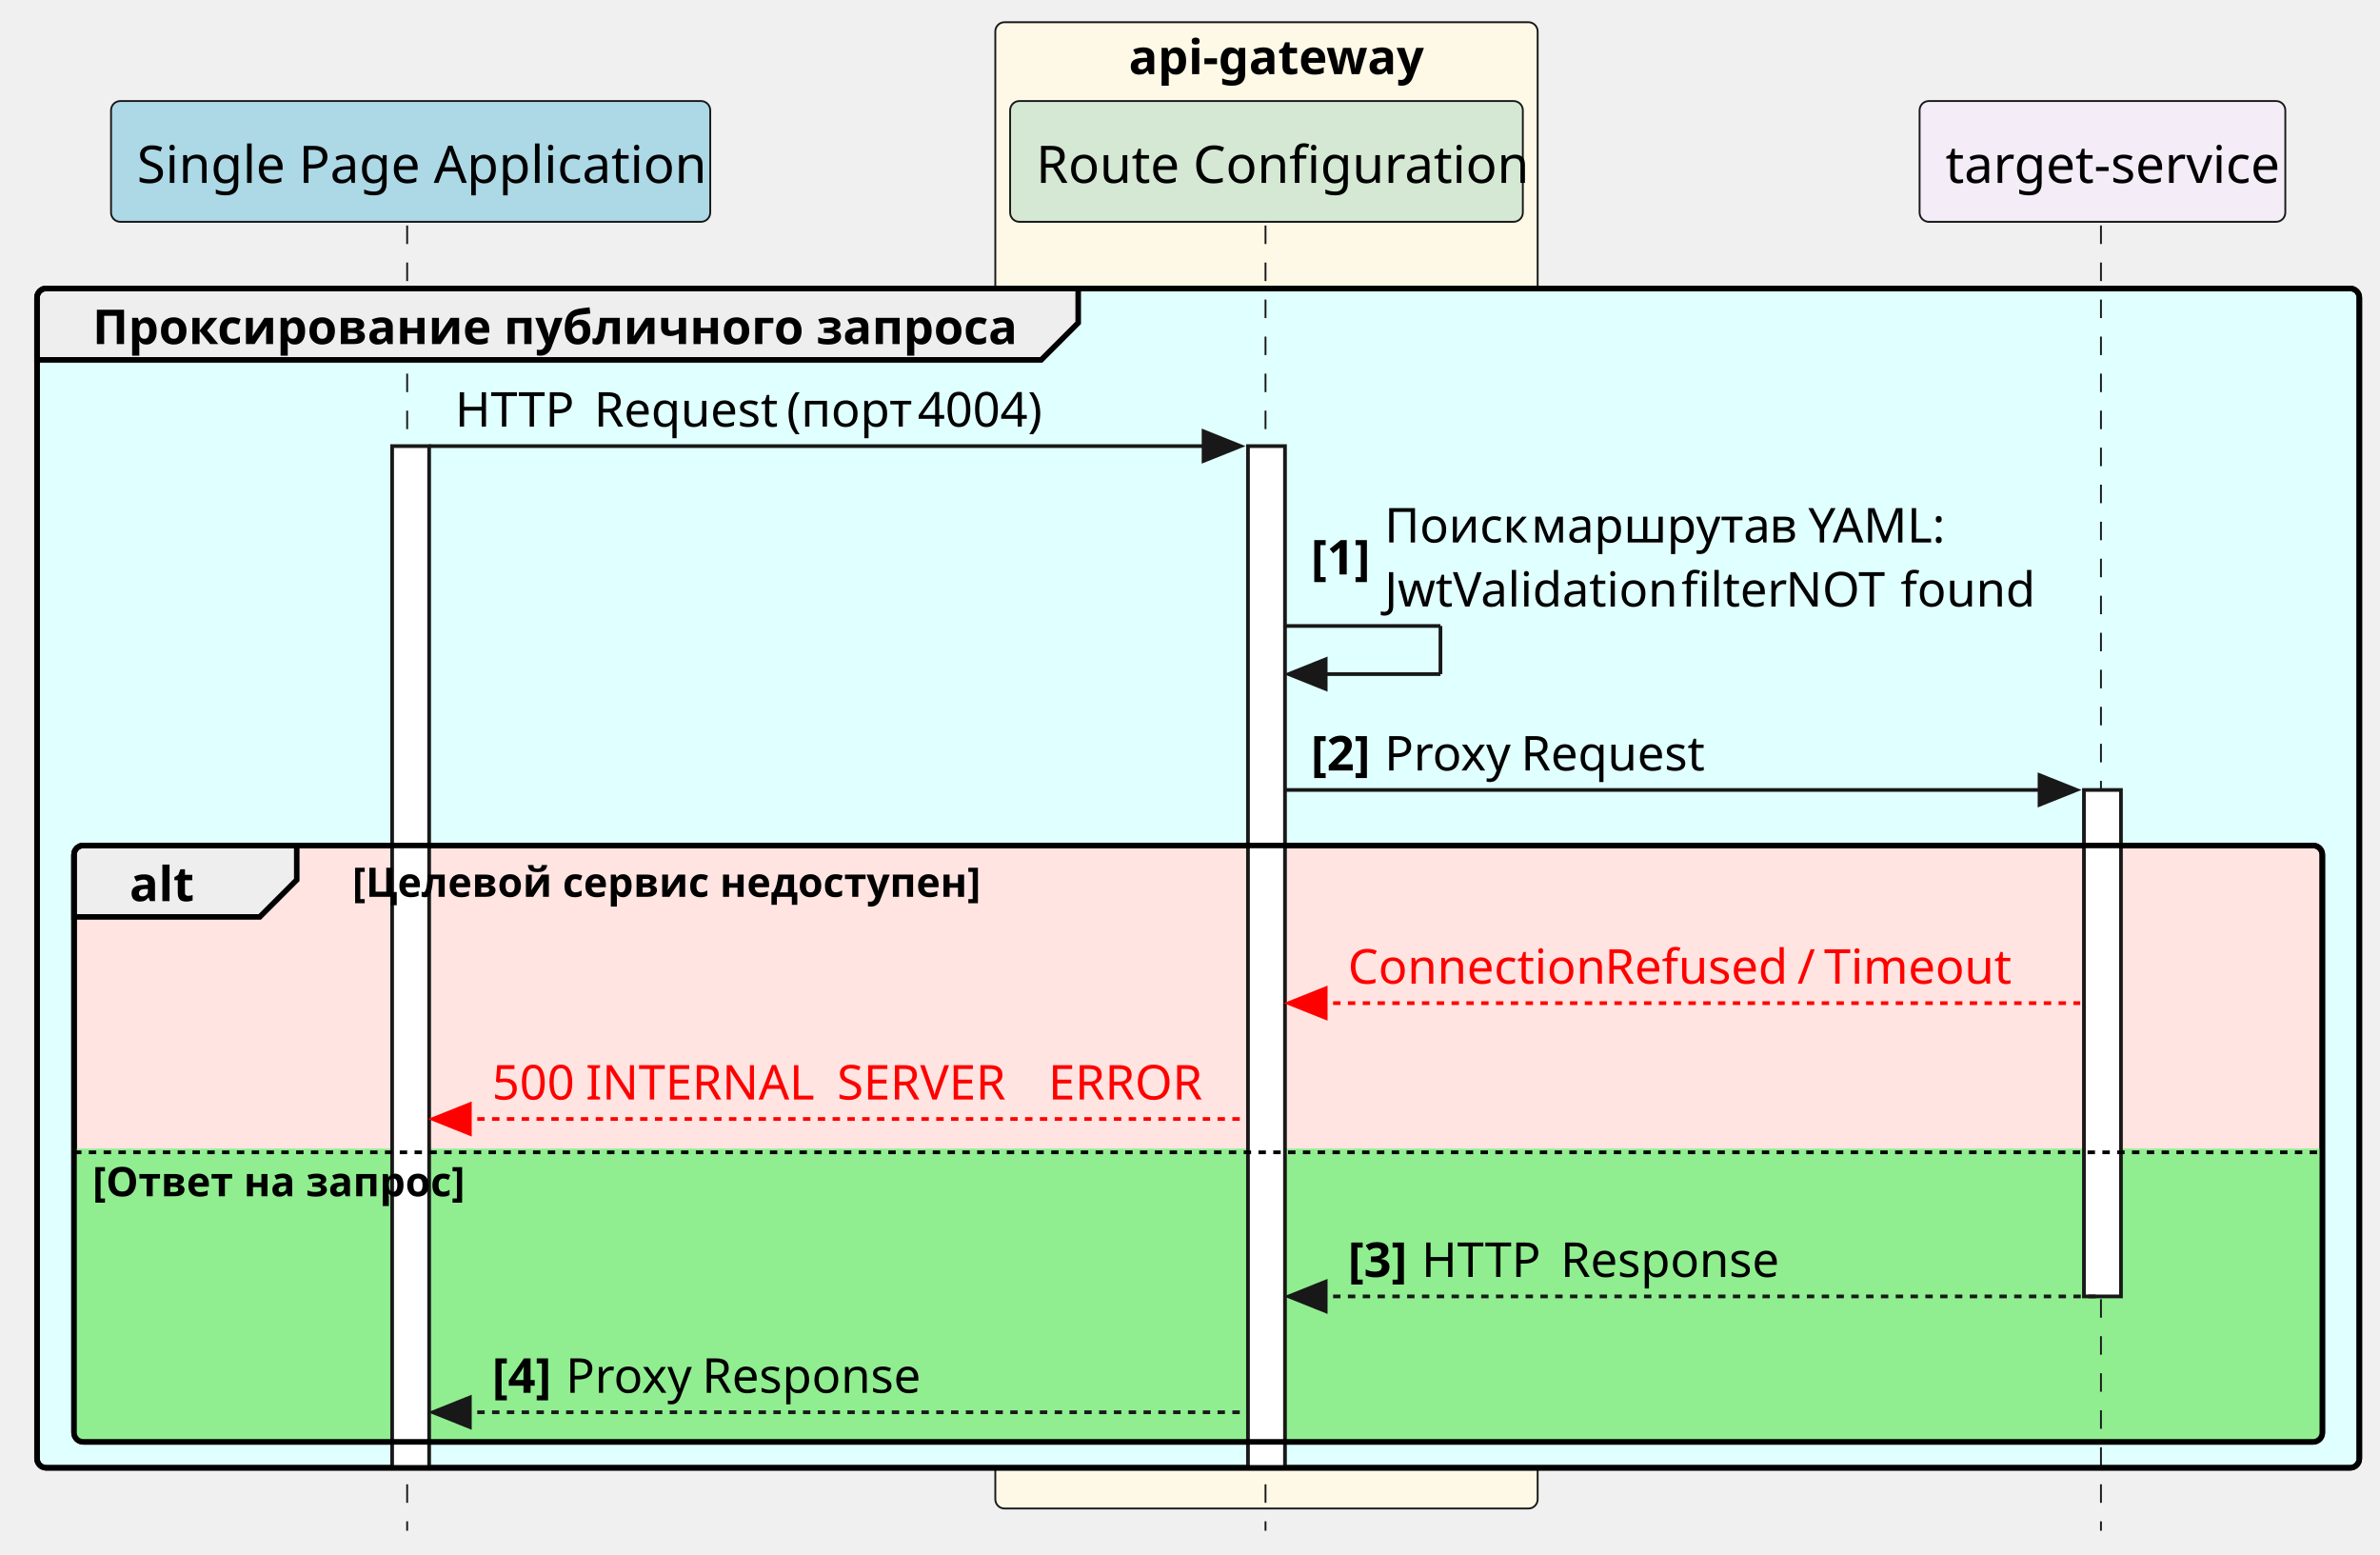
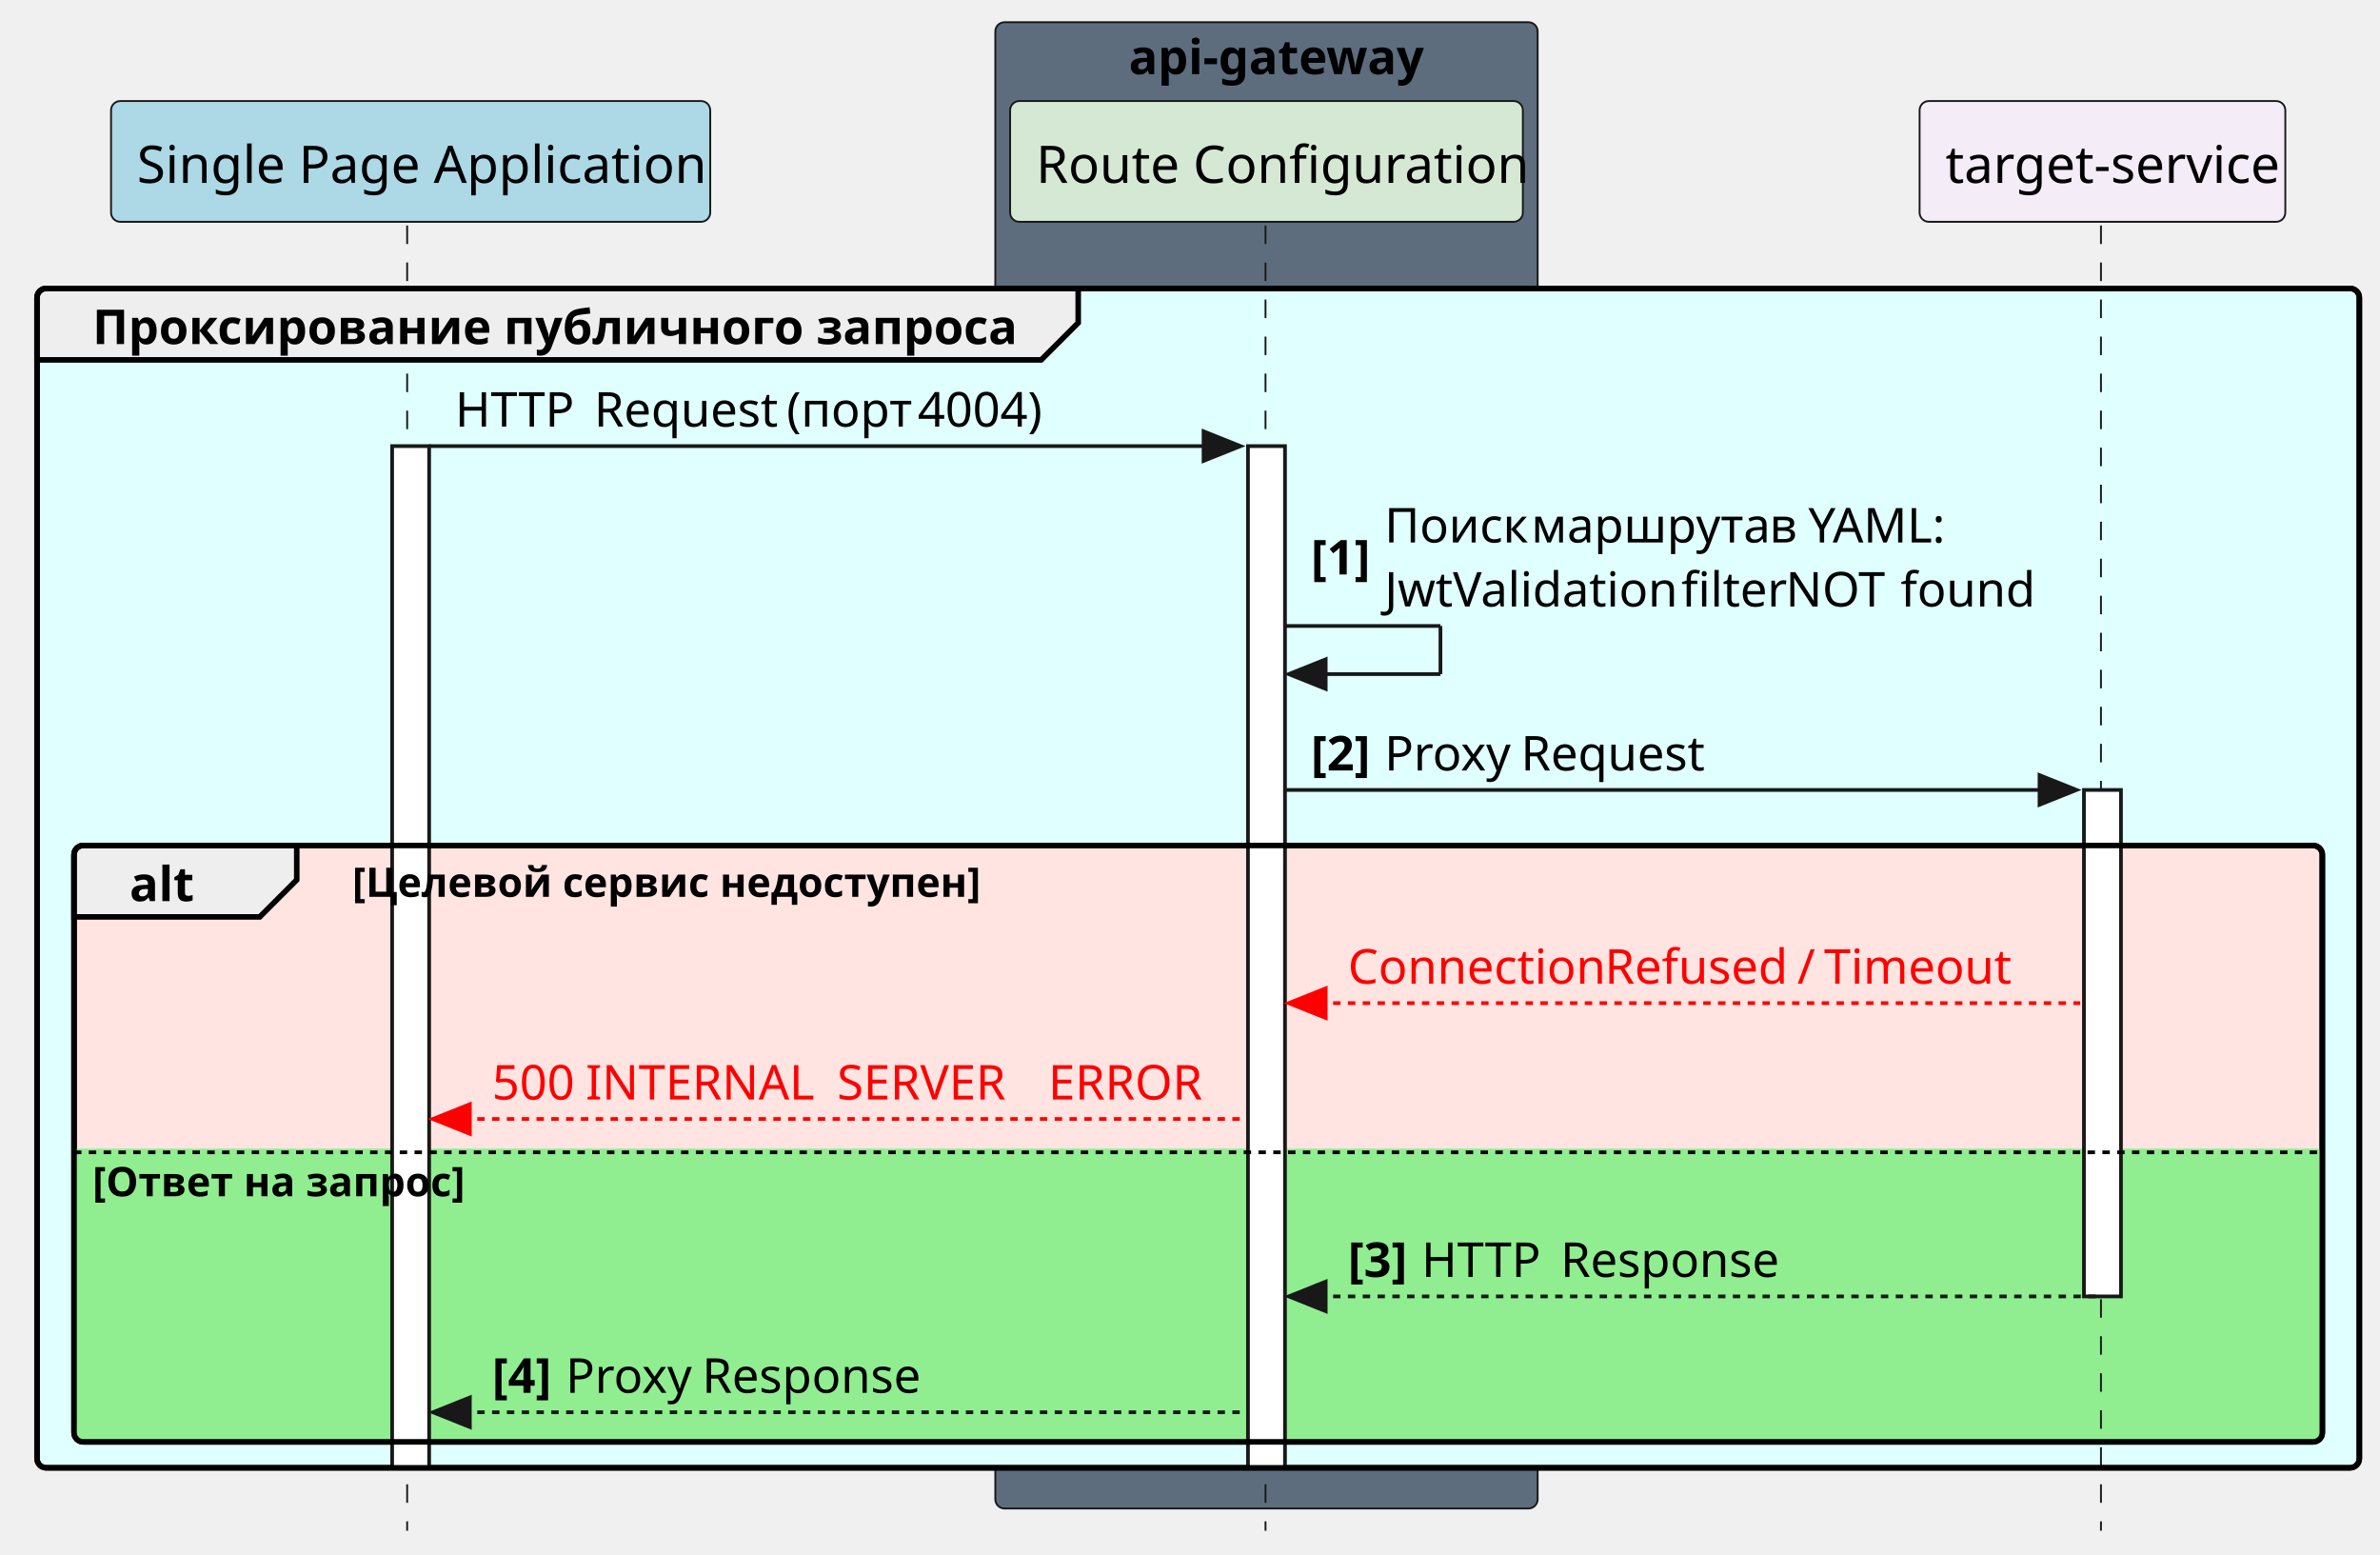
<svg xmlns="http://www.w3.org/2000/svg" contentStyleType="text/css" height="420px" preserveAspectRatio="none" style="width:643px;height:420px;background:#FFFFFF;" version="1.1" viewBox="0 0 643 420" width="643px" zoomAndPan="magnify">
  <defs />
  <g>
-     <rect fill="#FEF9E7" height="401.453" rx="2.5" ry="2.5" style="stroke:#181818;stroke-width:0.5;" width="146.523" x="268.901" y="6" />
+     <rect fill="#5D6D7E" height="401.453" rx="2.5" ry="2.5" style="stroke:#181818;stroke-width:0.5;" width="146.523" x="268.901" y="6" />
    <text fill="#000000" font-family="sans-serif" font-size="13" font-weight="bold" lengthAdjust="spacing" textLength="74.414" x="304.956" y="20.028">api-gateway</text>
    <rect fill="#FFFFFF" height="275.959" style="stroke:#181818;stroke-width:1.0;" width="10" x="105.941" y="120.494" />
    <rect fill="#FFFFFF" height="275.959" style="stroke:#181818;stroke-width:1.0;" width="10" x="337.163" y="120.494" />
    <rect fill="#FFFFFF" height="136.795" style="stroke:#181818;stroke-width:1.0;" width="10" x="563.015" y="213.367" />
    <rect fill="#E0FFFF" height="318.541" rx="2.5" ry="2.5" style="stroke:#000000;stroke-width:1.5;" width="627.418" x="10" y="77.912" />
    <rect fill="#FFE4E1" height="161.086" rx="2.5" ry="2.5" style="stroke:#000000;stroke-width:1.5;" width="607.418" x="20" y="228.367" />
    <path d="M20,310.24 L627.418,310.24 L627.418,386.953 A2.5,2.5 0 0 1 624.918,389.453 L22.5,389.453 A2.5,2.5 0 0 1 20,386.953 L20,310.24 " fill="#90EE90" style="stroke:none;stroke-width:1.0;" />
    <line style="stroke:#181818;stroke-width:0.5;stroke-dasharray:5.0,5.0;" x1="110" x2="110" y1="60.912" y2="413.453" />
    <line style="stroke:#181818;stroke-width:0.5;stroke-dasharray:5.0,5.0;" x1="341.901" x2="341.901" y1="60.912" y2="413.453" />
    <line style="stroke:#181818;stroke-width:0.5;stroke-dasharray:5.0,5.0;" x1="567.612" x2="567.612" y1="60.912" y2="413.453" />
    <rect fill="#ADD8E6" height="32.621" rx="2.5" ry="2.5" style="stroke:#181818;stroke-width:0.5;" width="161.882" x="30" y="27.291" />
    <text fill="#000000" font-family="sans-serif" font-size="14" lengthAdjust="spacing" textLength="147.882" x="37" y="49.398">Single Page Application</text>
    <rect fill="#D5E8D4" height="32.621" rx="2.5" ry="2.5" style="stroke:#181818;stroke-width:0.5;" width="138.523" x="272.901" y="27.291" />
    <text fill="#000000" font-family="sans-serif" font-size="14" lengthAdjust="spacing" textLength="124.523" x="279.901" y="49.398">Route Configuration</text>
    <rect fill="#F4ECF7" height="32.621" rx="2.5" ry="2.5" style="stroke:#181818;stroke-width:0.5;" width="98.807" x="518.612" y="27.291" />
    <text fill="#000000" font-family="sans-serif" font-size="14" lengthAdjust="spacing" textLength="84.807" x="525.612" y="49.398">target-service</text>
    <rect fill="#FFFFFF" height="275.959" style="stroke:#181818;stroke-width:1.0;" width="10" x="105.941" y="120.494" />
    <rect fill="#FFFFFF" height="275.959" style="stroke:#181818;stroke-width:1.0;" width="10" x="337.163" y="120.494" />
    <rect fill="#FFFFFF" height="136.795" style="stroke:#181818;stroke-width:1.0;" width="10" x="563.015" y="213.367" />
    <path d="M12.5,77.912 L291.298,77.912 L291.298,87.203 L281.298,97.203 L10,97.203 L10,80.412 A2.5,2.5 0 0 1 12.5,77.912 " fill="#EEEEEE" style="stroke:#000000;stroke-width:1.5;" />
    <rect fill="none" height="318.541" rx="2.5" ry="2.5" style="stroke:#000000;stroke-width:1.5;" width="627.418" x="10" y="77.912" />
    <text fill="#000000" font-family="sans-serif" font-size="13" font-weight="bold" lengthAdjust="spacing" textLength="236.298" x="25" y="92.94">Проксирование публичного запроса</text>
    <polygon fill="#181818" points="325.163,116.494,335.163,120.494,325.163,124.494" style="stroke:#181818;stroke-width:1.0;" />
    <line style="stroke:#181818;stroke-width:1.0;" x1="115.941" x2="331.163" y1="120.494" y2="120.494" />
    <text fill="#000000" font-family="sans-serif" font-size="13" lengthAdjust="spacing" textLength="33.941" x="122.941" y="115.231">HTTP</text>
    <text fill="#000000" font-family="sans-serif" font-size="13" lengthAdjust="spacing" textLength="3.612" x="156.882" y="115.231"> </text>
    <text fill="#000000" font-family="sans-serif" font-size="13" lengthAdjust="spacing" textLength="48.42" x="160.494" y="115.231">Request</text>
    <text fill="#000000" font-family="sans-serif" font-size="13" lengthAdjust="spacing" textLength="3.612" x="208.914" y="115.231"> </text>
    <text fill="#000000" font-family="sans-serif" font-size="13" lengthAdjust="spacing" textLength="31.783" x="212.525" y="115.231">(порт</text>
    <text fill="#000000" font-family="sans-serif" font-size="13" lengthAdjust="spacing" textLength="3.612" x="244.308" y="115.231"> </text>
    <text fill="#000000" font-family="sans-serif" font-size="13" lengthAdjust="spacing" textLength="33.249" x="247.92" y="115.231">4004)</text>
    <line style="stroke:#181818;stroke-width:1.0;" x1="347.163" x2="389.163" y1="169.076" y2="169.076" />
    <line style="stroke:#181818;stroke-width:1.0;" x1="389.163" x2="389.163" y1="169.076" y2="182.076" />
    <line style="stroke:#181818;stroke-width:1.0;" x1="348.163" x2="389.163" y1="182.076" y2="182.076" />
    <polygon fill="#181818" points="358.163,178.076,348.163,182.076,358.163,186.076" style="stroke:#181818;stroke-width:1.0;" />
    <text fill="#000000" font-family="sans-serif" font-size="13" font-weight="bold" lengthAdjust="spacing" textLength="15.888" x="354.163" y="155.168">[1]</text>
    <text fill="#000000" font-family="sans-serif" font-size="13" lengthAdjust="spacing" textLength="36.023" x="374.051" y="146.523">Поиск</text>
    <text fill="#000000" font-family="sans-serif" font-size="13" lengthAdjust="spacing" textLength="3.612" x="410.074" y="146.523"> </text>
    <text fill="#000000" font-family="sans-serif" font-size="13" lengthAdjust="spacing" textLength="60.741" x="413.685" y="146.523">маршрута</text>
    <text fill="#000000" font-family="sans-serif" font-size="13" lengthAdjust="spacing" textLength="3.612" x="474.426" y="146.523"> </text>
    <text fill="#000000" font-family="sans-serif" font-size="13" lengthAdjust="spacing" textLength="6.906" x="478.038" y="146.523">в</text>
    <text fill="#000000" font-family="sans-serif" font-size="13" lengthAdjust="spacing" textLength="3.612" x="484.944" y="146.523"> </text>
    <text fill="#000000" font-family="sans-serif" font-size="13" lengthAdjust="spacing" textLength="39.013" x="488.556" y="146.523">YAML:</text>
    <text fill="#000000" font-family="sans-serif" font-size="13" lengthAdjust="spacing" textLength="76.597" x="374.051" y="163.814">JwtValidation</text>
    <text fill="#000000" font-family="sans-serif" font-size="13" lengthAdjust="spacing" textLength="3.612" x="450.648" y="163.814"> </text>
    <text fill="#000000" font-family="sans-serif" font-size="13" lengthAdjust="spacing" textLength="24.559" x="454.26" y="163.814">filter</text>
    <text fill="#000000" font-family="sans-serif" font-size="13" lengthAdjust="spacing" textLength="3.612" x="478.819" y="163.814"> </text>
    <text fill="#000000" font-family="sans-serif" font-size="13" lengthAdjust="spacing" textLength="27.441" x="482.431" y="163.814">NOT</text>
    <text fill="#000000" font-family="sans-serif" font-size="13" lengthAdjust="spacing" textLength="3.612" x="509.872" y="163.814"> </text>
    <text fill="#000000" font-family="sans-serif" font-size="13" lengthAdjust="spacing" textLength="32.532" x="513.483" y="163.814">found</text>
    <polygon fill="#181818" points="551.015,209.367,561.015,213.367,551.015,217.367" style="stroke:#181818;stroke-width:1.0;" />
    <line style="stroke:#181818;stroke-width:1.0;" x1="347.163" x2="557.015" y1="213.367" y2="213.367" />
    <text fill="#000000" font-family="sans-serif" font-size="13" font-weight="bold" lengthAdjust="spacing" textLength="15.888" x="354.163" y="208.105">[2]</text>
    <text fill="#000000" font-family="sans-serif" font-size="13" lengthAdjust="spacing" textLength="33.23" x="374.051" y="208.105">Proxy</text>
    <text fill="#000000" font-family="sans-serif" font-size="13" lengthAdjust="spacing" textLength="3.612" x="407.281" y="208.105"> </text>
    <text fill="#000000" font-family="sans-serif" font-size="13" lengthAdjust="spacing" textLength="48.42" x="410.893" y="208.105">Request</text>
    <path d="M22.5,228.367 L80.171,228.367 L80.171,237.658 L70.171,247.658 L20,247.658 L20,230.867 A2.5,2.5 0 0 1 22.5,228.367 " fill="#EEEEEE" style="stroke:#000000;stroke-width:1.5;" />
    <rect fill="none" height="161.086" rx="2.5" ry="2.5" style="stroke:#000000;stroke-width:1.5;" width="607.418" x="20" y="228.367" />
    <text fill="#000000" font-family="sans-serif" font-size="13" font-weight="bold" lengthAdjust="spacing" textLength="15.171" x="35" y="243.395">alt</text>
    <text fill="#000000" font-family="sans-serif" font-size="11" font-weight="bold" lengthAdjust="spacing" textLength="163.029" x="95.171" y="242.237">[Целевой сервис недоступен]</text>
    <polygon fill="#FF0000" points="358.163,266.949,348.163,270.949,358.163,274.949" style="stroke:#FF0000;stroke-width:1.0;" />
    <line style="stroke:#FF0000;stroke-width:1.0;stroke-dasharray:2.0,2.0;" x1="352.163" x2="562.015" y1="270.949" y2="270.949" />
    <text fill="#FF0000" font-family="sans-serif" font-size="13" lengthAdjust="spacing" textLength="65.768" x="364.163" y="265.687">Connection</text>
    <text fill="#FF0000" font-family="sans-serif" font-size="13" lengthAdjust="spacing" textLength="3.612" x="429.931" y="265.687"> </text>
    <text fill="#FF0000" font-family="sans-serif" font-size="13" lengthAdjust="spacing" textLength="48.42" x="433.543" y="265.687">Refused</text>
    <text fill="#FF0000" font-family="sans-serif" font-size="13" lengthAdjust="spacing" textLength="3.612" x="481.962" y="265.687"> </text>
    <text fill="#FF0000" font-family="sans-serif" font-size="13" lengthAdjust="spacing" textLength="3.612" x="485.574" y="265.687">/</text>
    <text fill="#FF0000" font-family="sans-serif" font-size="13" lengthAdjust="spacing" textLength="3.612" x="489.186" y="265.687"> </text>
    <text fill="#FF0000" font-family="sans-serif" font-size="13" lengthAdjust="spacing" textLength="46.96" x="492.798" y="265.687">Timeout</text>
    <polygon fill="#FF0000" points="126.941,298.24,116.941,302.24,126.941,306.24" style="stroke:#FF0000;stroke-width:1.0;" />
    <line style="stroke:#FF0000;stroke-width:1.0;stroke-dasharray:2.0,2.0;" x1="120.941" x2="336.163" y1="302.24" y2="302.24" />
    <text fill="#FF0000" font-family="sans-serif" font-size="13" lengthAdjust="spacing" textLength="21.69" x="132.941" y="296.978">500</text>
    <text fill="#FF0000" font-family="sans-serif" font-size="13" lengthAdjust="spacing" textLength="3.612" x="154.631" y="296.978"> </text>
    <text fill="#FF0000" font-family="sans-serif" font-size="13" lengthAdjust="spacing" textLength="64.289" x="158.243" y="296.978">INTERNAL</text>
    <text fill="#FF0000" font-family="sans-serif" font-size="13" lengthAdjust="spacing" textLength="3.612" x="222.532" y="296.978"> </text>
    <text fill="#FF0000" font-family="sans-serif" font-size="13" lengthAdjust="spacing" textLength="53.46" x="226.144" y="296.978">SERVER</text>
    <text fill="#FF0000" font-family="sans-serif" font-size="13" lengthAdjust="spacing" textLength="3.612" x="279.603" y="296.978"> </text>
    <text fill="#FF0000" font-family="sans-serif" font-size="13" lengthAdjust="spacing" textLength="46.947" x="283.215" y="296.978">ERROR</text>
    <line style="stroke:#000000;stroke-width:1.0;stroke-dasharray:2.0,2.0;" x1="20" x2="627.418" y1="311.24" y2="311.24" />
    <text fill="#000000" font-family="sans-serif" font-size="11" font-weight="bold" lengthAdjust="spacing" textLength="96.196" x="25" y="323.11">[Ответ на запрос]</text>
    <polygon fill="#181818" points="358.163,346.162,348.163,350.162,358.163,354.162" style="stroke:#181818;stroke-width:1.0;" />
    <line style="stroke:#181818;stroke-width:1.0;stroke-dasharray:2.0,2.0;" x1="352.163" x2="567.015" y1="350.162" y2="350.162" />
    <text fill="#000000" font-family="sans-serif" font-size="13" font-weight="bold" lengthAdjust="spacing" textLength="15.888" x="364.163" y="344.899">[3]</text>
    <text fill="#000000" font-family="sans-serif" font-size="13" lengthAdjust="spacing" textLength="33.941" x="384.051" y="344.899">HTTP</text>
    <text fill="#000000" font-family="sans-serif" font-size="13" lengthAdjust="spacing" textLength="3.612" x="417.992" y="344.899"> </text>
    <text fill="#000000" font-family="sans-serif" font-size="13" lengthAdjust="spacing" textLength="58.538" x="421.603" y="344.899">Response</text>
    <polygon fill="#181818" points="126.941,377.453,116.941,381.453,126.941,385.453" style="stroke:#181818;stroke-width:1.0;" />
    <line style="stroke:#181818;stroke-width:1.0;stroke-dasharray:2.0,2.0;" x1="120.941" x2="336.163" y1="381.453" y2="381.453" />
    <text fill="#000000" font-family="sans-serif" font-size="13" font-weight="bold" lengthAdjust="spacing" textLength="15.888" x="132.941" y="376.19">[4]</text>
    <text fill="#000000" font-family="sans-serif" font-size="13" lengthAdjust="spacing" textLength="33.23" x="152.829" y="376.19">Proxy</text>
    <text fill="#000000" font-family="sans-serif" font-size="13" lengthAdjust="spacing" textLength="3.612" x="186.059" y="376.19"> </text>
    <text fill="#000000" font-family="sans-serif" font-size="13" lengthAdjust="spacing" textLength="58.538" x="189.671" y="376.19">Response</text>
  </g>
</svg>
